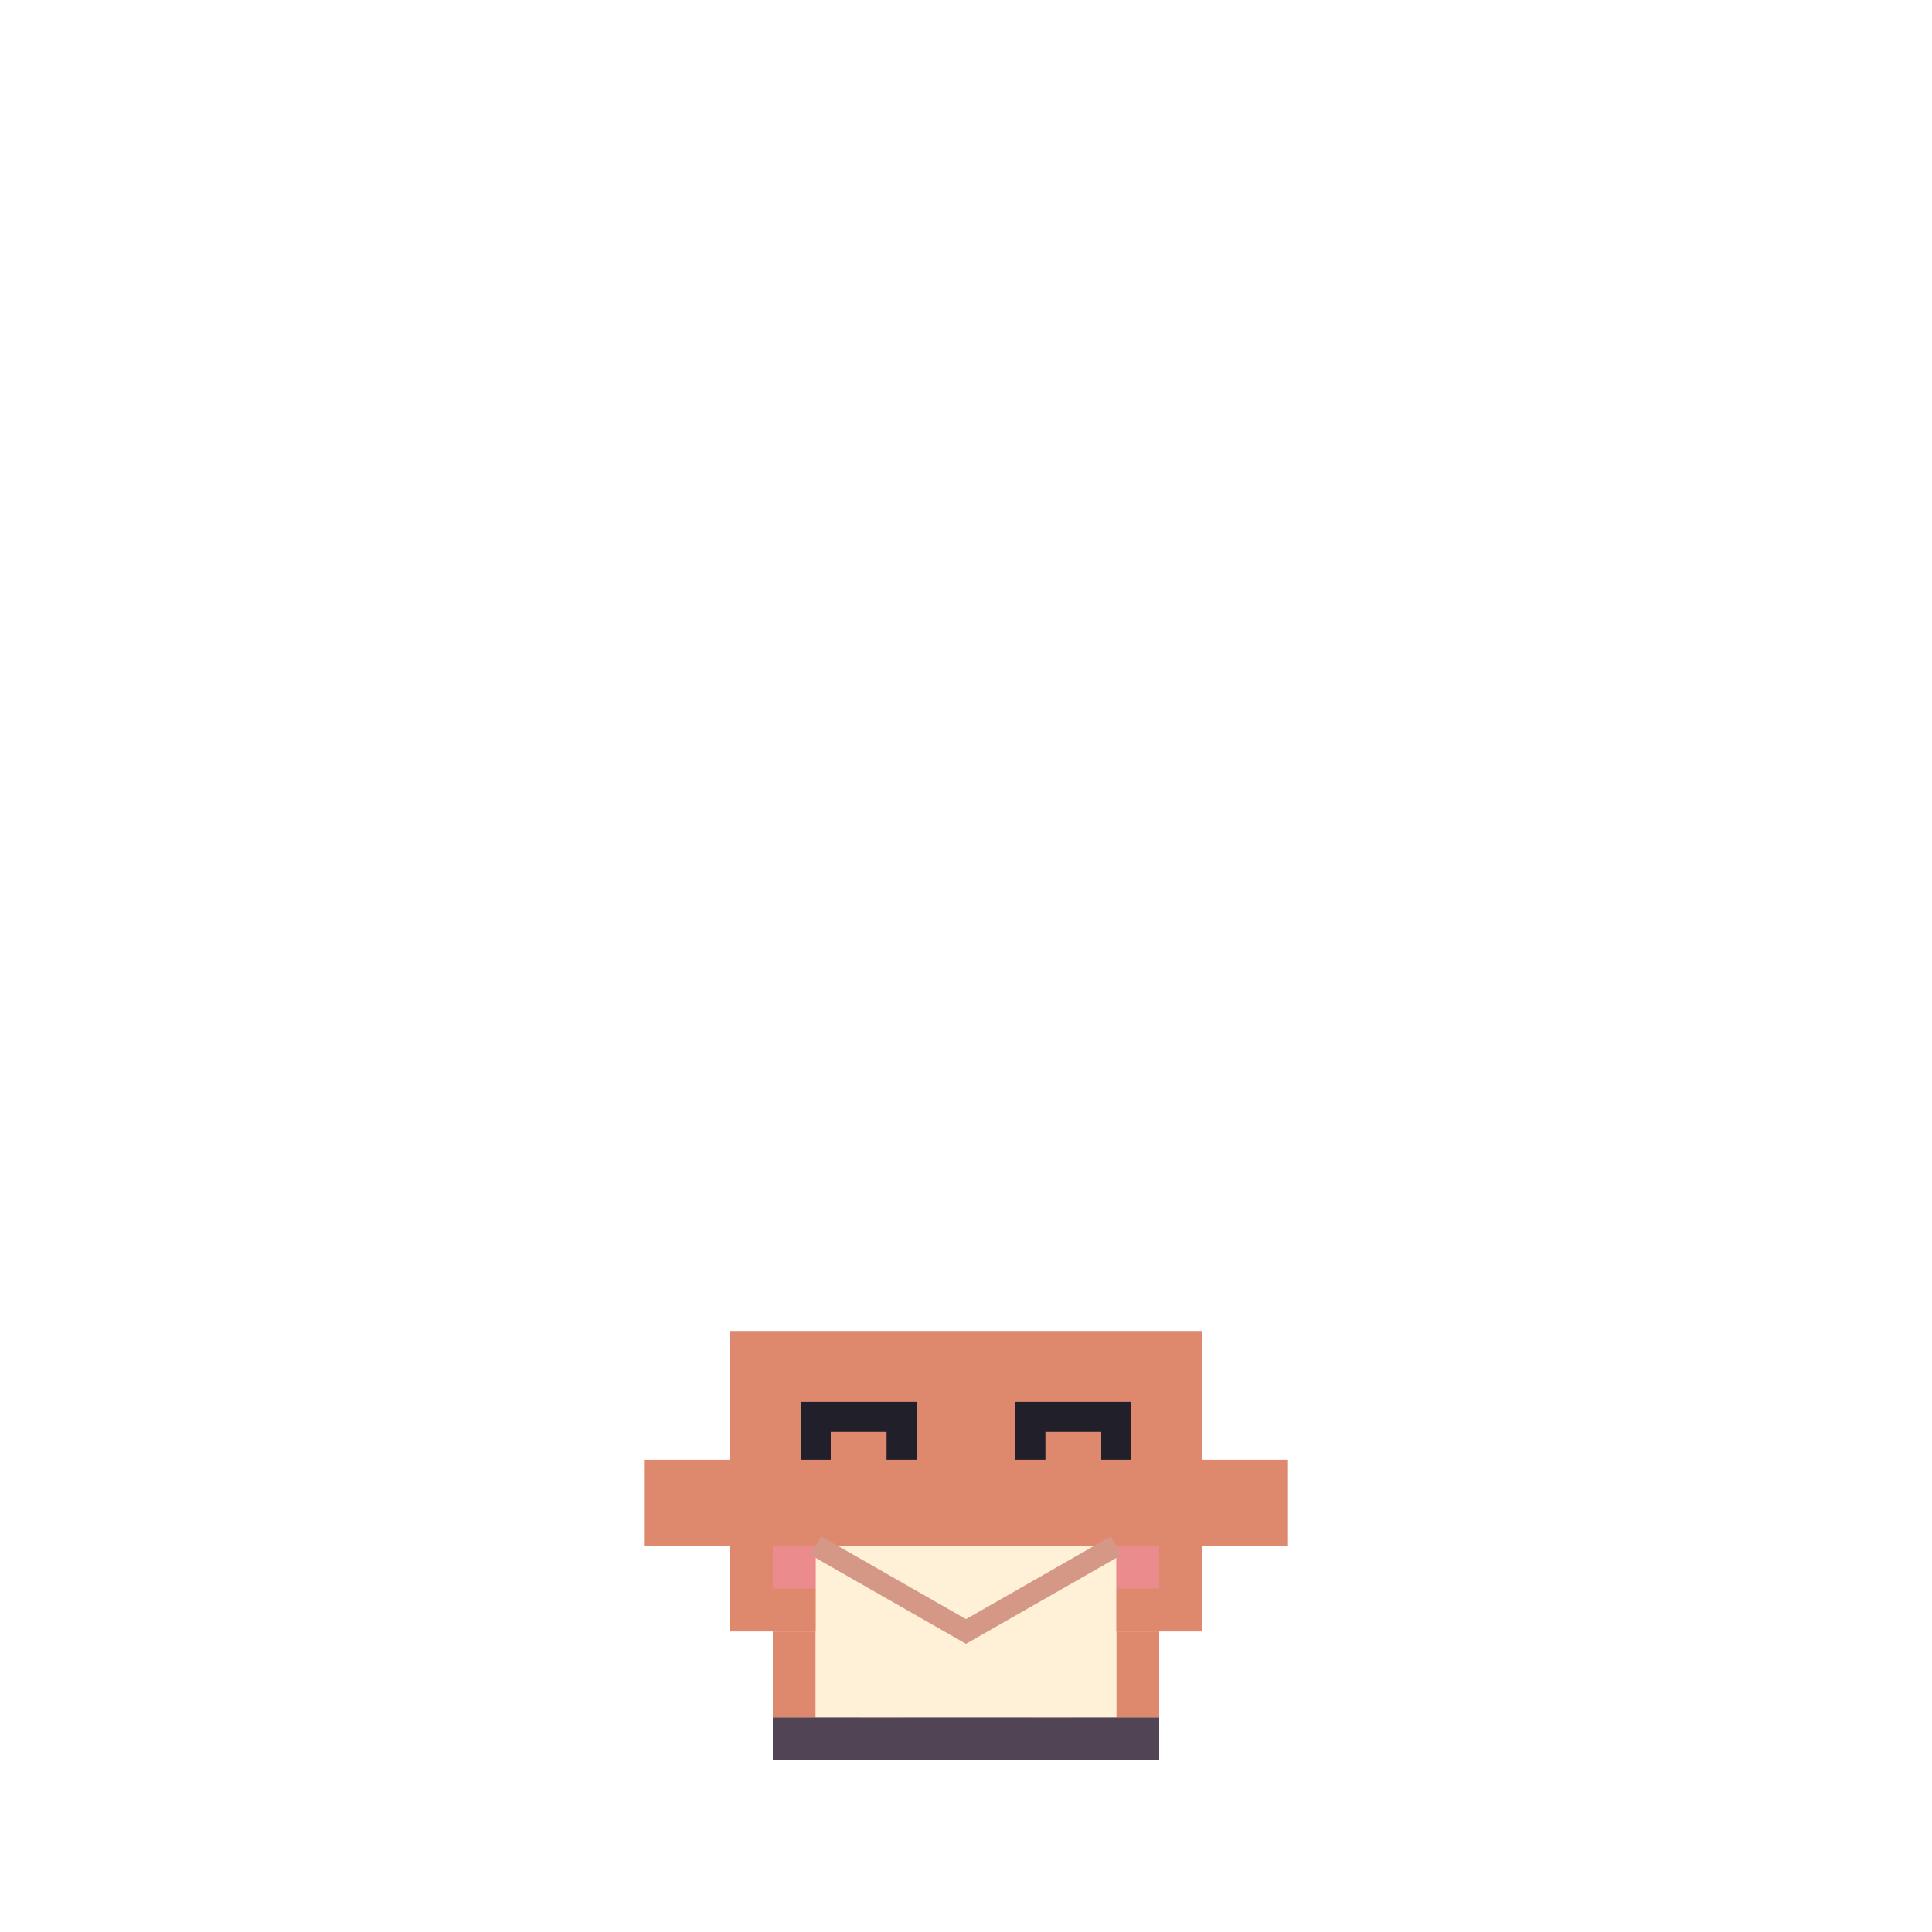
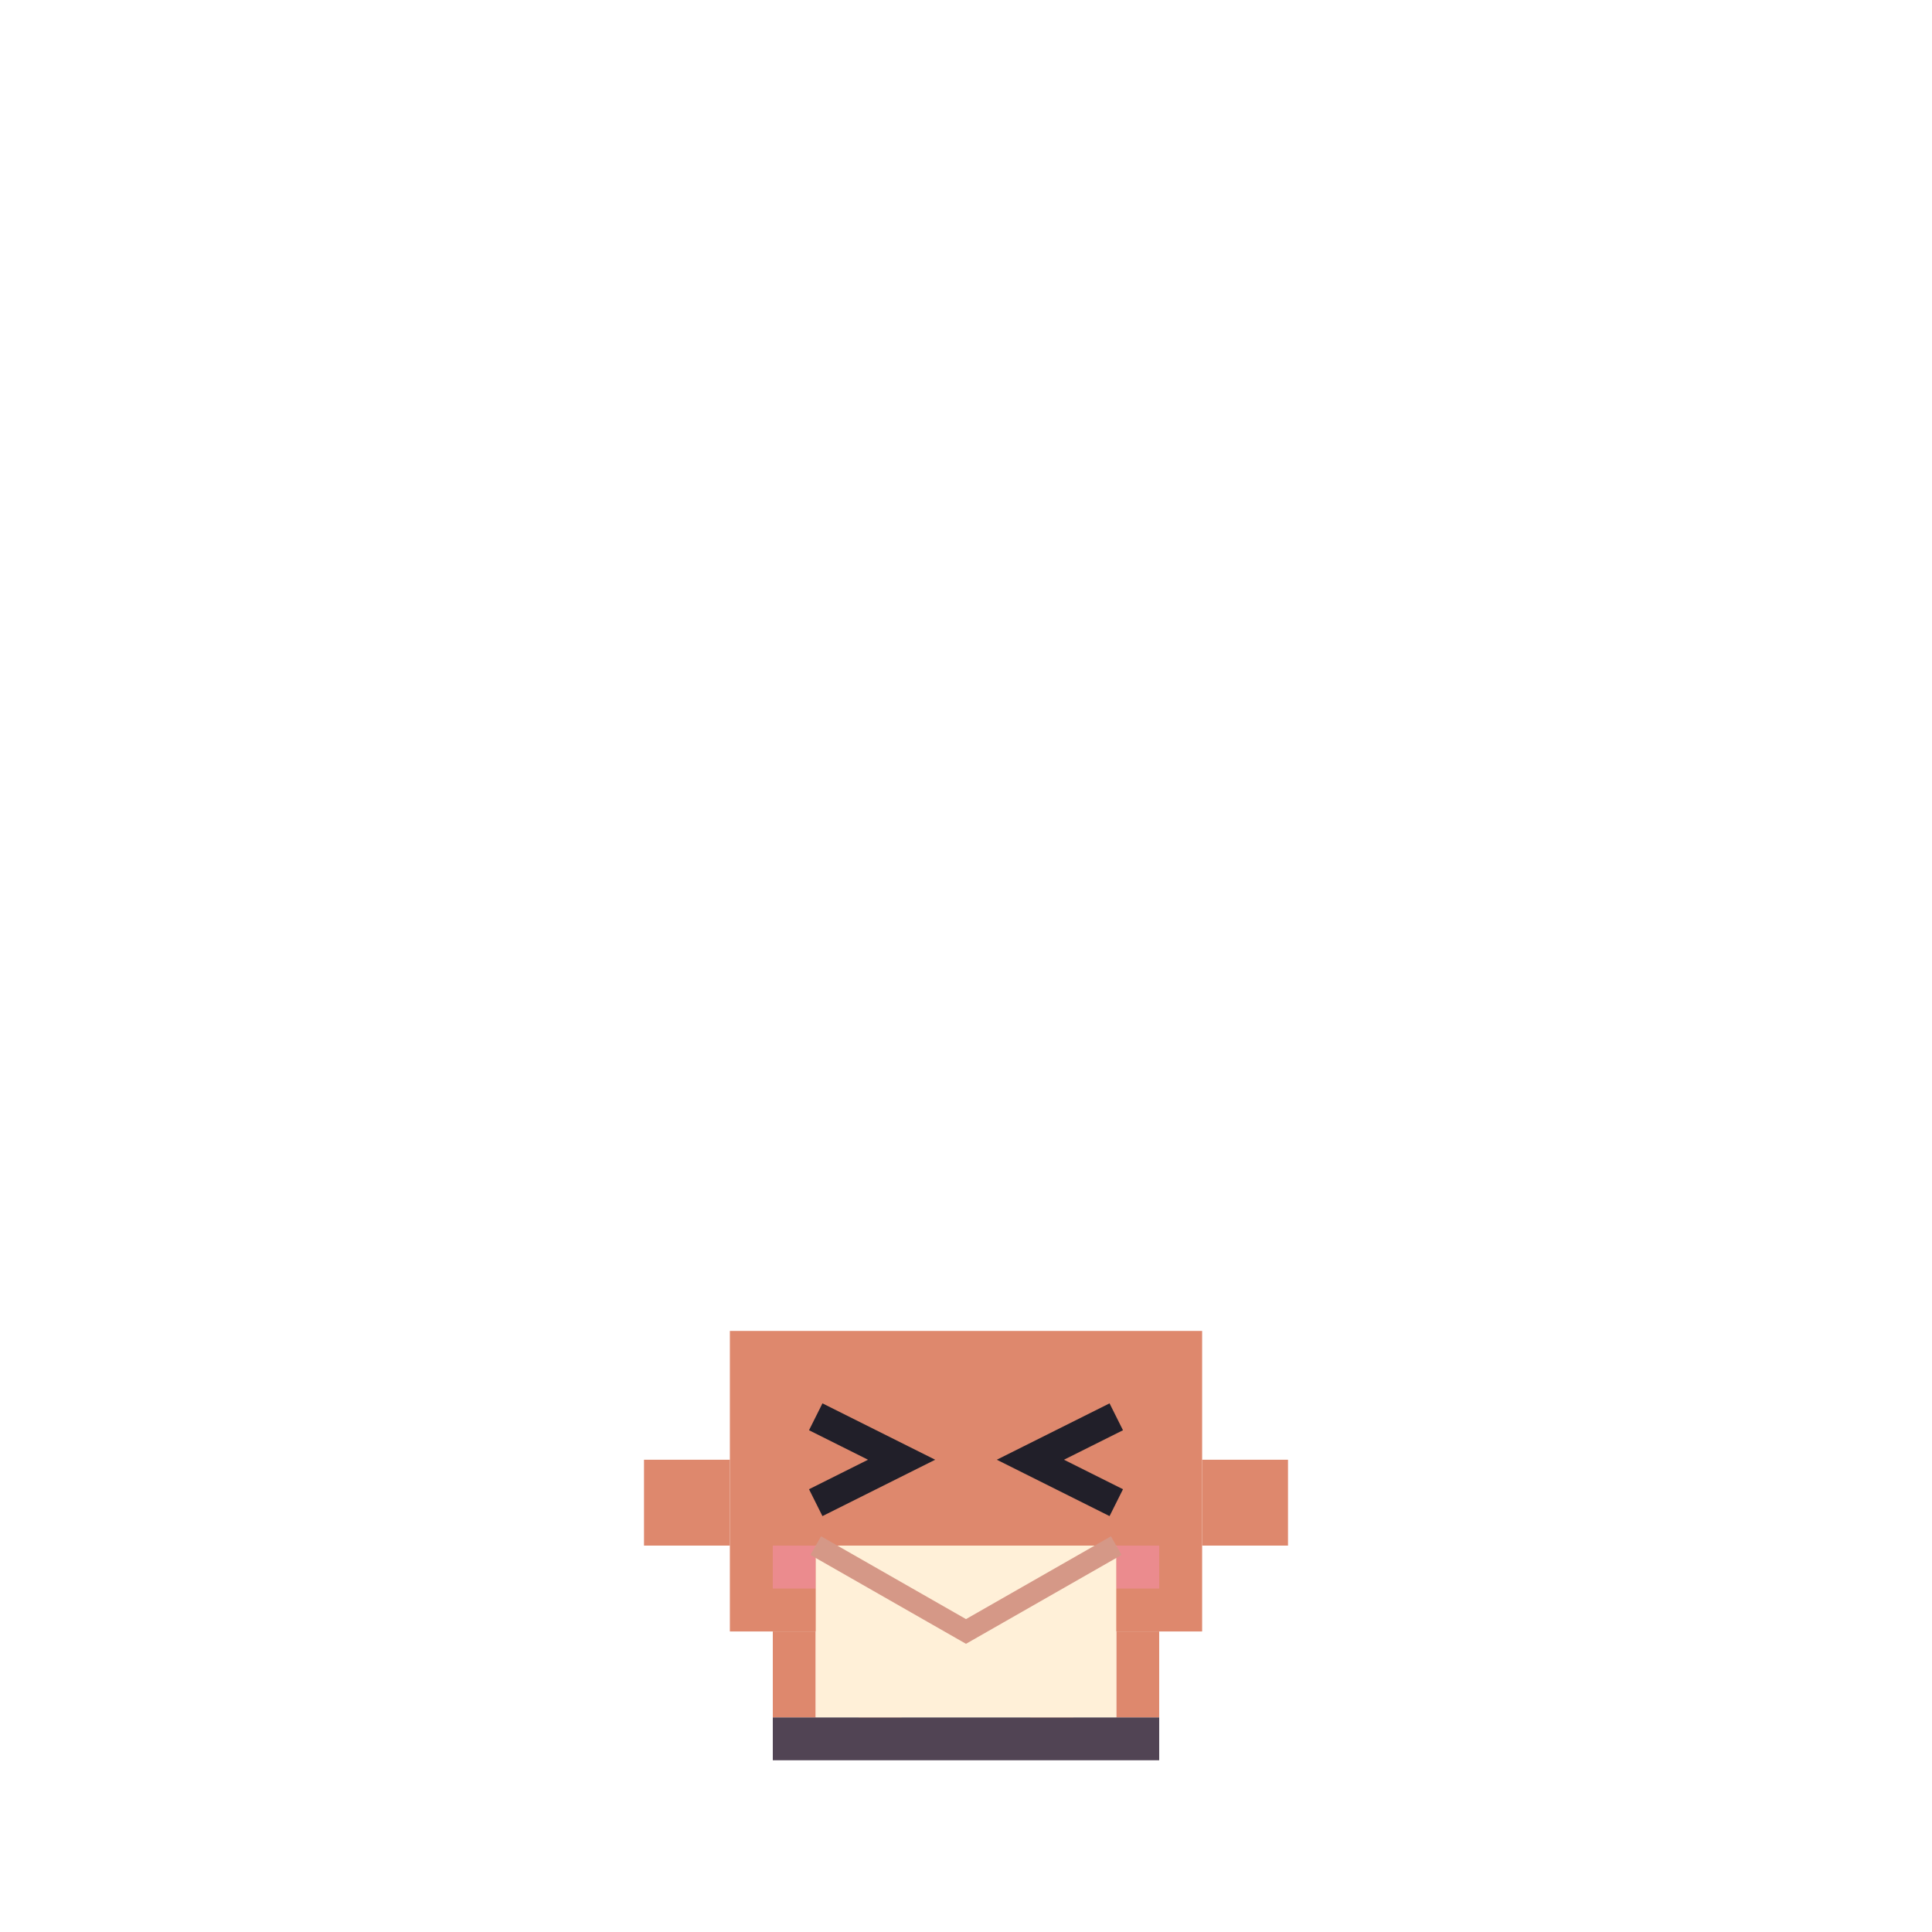
<svg xmlns="http://www.w3.org/2000/svg" viewBox="-15 -25 45 45" width="500" height="500">
  <style>.body{transform-box:view-box;transform-origin:7.5px 15px;transform:translate(0px,0px) rotate(0deg) scale(1,1);animation:body 5s infinite cubic-bezier(.45,0,.55,1)}@keyframes body{0%{transform:translate(0px,0px) rotate(0deg) scale(1,1)}10%{transform:translate(0px,-1px) rotate(0deg) scale(0.97,1.03);animation-timing-function:cubic-bezier(.64,0,.78,0)}16%{transform:translate(0px,0px) rotate(0deg) scale(1.04,0.96);animation-timing-function:cubic-bezier(.22,1,.36,1)}28%{transform:translate(0px,0px) rotate(4deg) scale(1,1)}42%{transform:translate(0px,0px) rotate(-4deg) scale(1,1)}56%{transform:translate(0px,0px) rotate(3.5deg) scale(1,1)}70%{transform:translate(0px,0px) rotate(-3.5deg) scale(1,1)}80%{transform:translate(0px,0px) rotate(0deg) scale(1,1)}88%{transform:translate(0px,-0.6px) rotate(0deg) scale(1,1)}94%{transform:translate(0px,0px) rotate(0deg) scale(1,1)}100%{transform:translate(0px,0px) rotate(0deg) scale(1,1)}}.left{transform-box:fill-box;transform-origin:100% 50%;transform:translate(0px,0px) rotate(0deg) scale(1,1);animation:left 5s infinite cubic-bezier(.45,0,.55,1)}@keyframes left{0%{transform:translate(0px,0px) rotate(0deg) scale(1,1)}12%{transform:translate(3px,1px) rotate(0deg) scale(1,1)}40%{transform:translate(3px,0.6px) rotate(0deg) scale(1,1)}60%{transform:translate(3px,1px) rotate(0deg) scale(1,1)}84%{transform:translate(3px,1px) rotate(0deg) scale(1,1);animation-timing-function:cubic-bezier(.64,0,.78,0)}94%{transform:translate(0px,0px) rotate(0deg) scale(1,1)}100%{transform:translate(0px,0px) rotate(0deg) scale(1,1)}}.right{transform-box:fill-box;transform-origin:0% 50%;transform:translate(0px,0px) rotate(0deg) scale(1,1);animation:right 5s infinite cubic-bezier(.45,0,.55,1)}@keyframes right{0%{transform:translate(0px,0px) rotate(0deg) scale(1,1)}12%{transform:translate(-3px,1px) rotate(0deg) scale(1,1)}40%{transform:translate(-3px,0.6px) rotate(0deg) scale(1,1)}60%{transform:translate(-3px,1px) rotate(0deg) scale(1,1)}84%{transform:translate(-3px,1px) rotate(0deg) scale(1,1);animation-timing-function:cubic-bezier(.64,0,.78,0)}94%{transform:translate(0px,0px) rotate(0deg) scale(1,1)}100%{transform:translate(0px,0px) rotate(0deg) scale(1,1)}}.feet{transform-box:fill-box;transform-origin:50% 100%;transform:translate(0,0) rotate(0deg) scale(1);animation:feet 5s infinite ease-in-out}@keyframes feet{0%,100%{transform:translate(0,0) rotate(0deg) scale(1)}}.prop{transform-box:fill-box;transform-origin:50% 50%;animation:prop 5s infinite cubic-bezier(.45,0,.55,1)}@keyframes prop{0%,100%{opacity:1}}</style>
  <rect x="3" y="15" width="9" height="1" fill="#514454" />
  <g id="accessory-anchor" class="body">
    <g fill="#DE886D">
      <g class="feet">
        <rect x="3" y="13" width="1" height="2" />
        <rect x="5" y="13" width="1" height="2" />
        <rect x="9" y="13" width="1" height="2" />
        <rect x="11" y="13" width="1" height="2" />
      </g>
      <rect x="2" y="6" width="11" height="7" />
      <g class="left">
        <rect x="0" y="9" width="2" height="2" />
      </g>
      <g class="right">
        <rect x="13" y="9" width="2" height="2" />
      </g>
    </g>
-     <path d="M4 9v-1h2v1M9 9v-1h2v1" fill="none" stroke="#211F29" stroke-width="0.7" />
+     <path d="M4 8l2 1l-2 1M11 8l-2 1l2 1" fill="none" stroke="#211F29" stroke-width="0.7" />
    <g class="blush" opacity=".65">
      <rect x="3" y="11" width="1" height="1" fill="#F28E9F" />
      <rect x="11" y="11" width="1" height="1" fill="#F28E9F" />
    </g>
  </g>
  <g>
    <rect x="4" y="11" width="7" height="4" fill="#FFF0D8" />
    <path d="M4 11l3.5 2L11 11" fill="none" stroke="#D59887" stroke-width=".5" />
  </g>
</svg>
